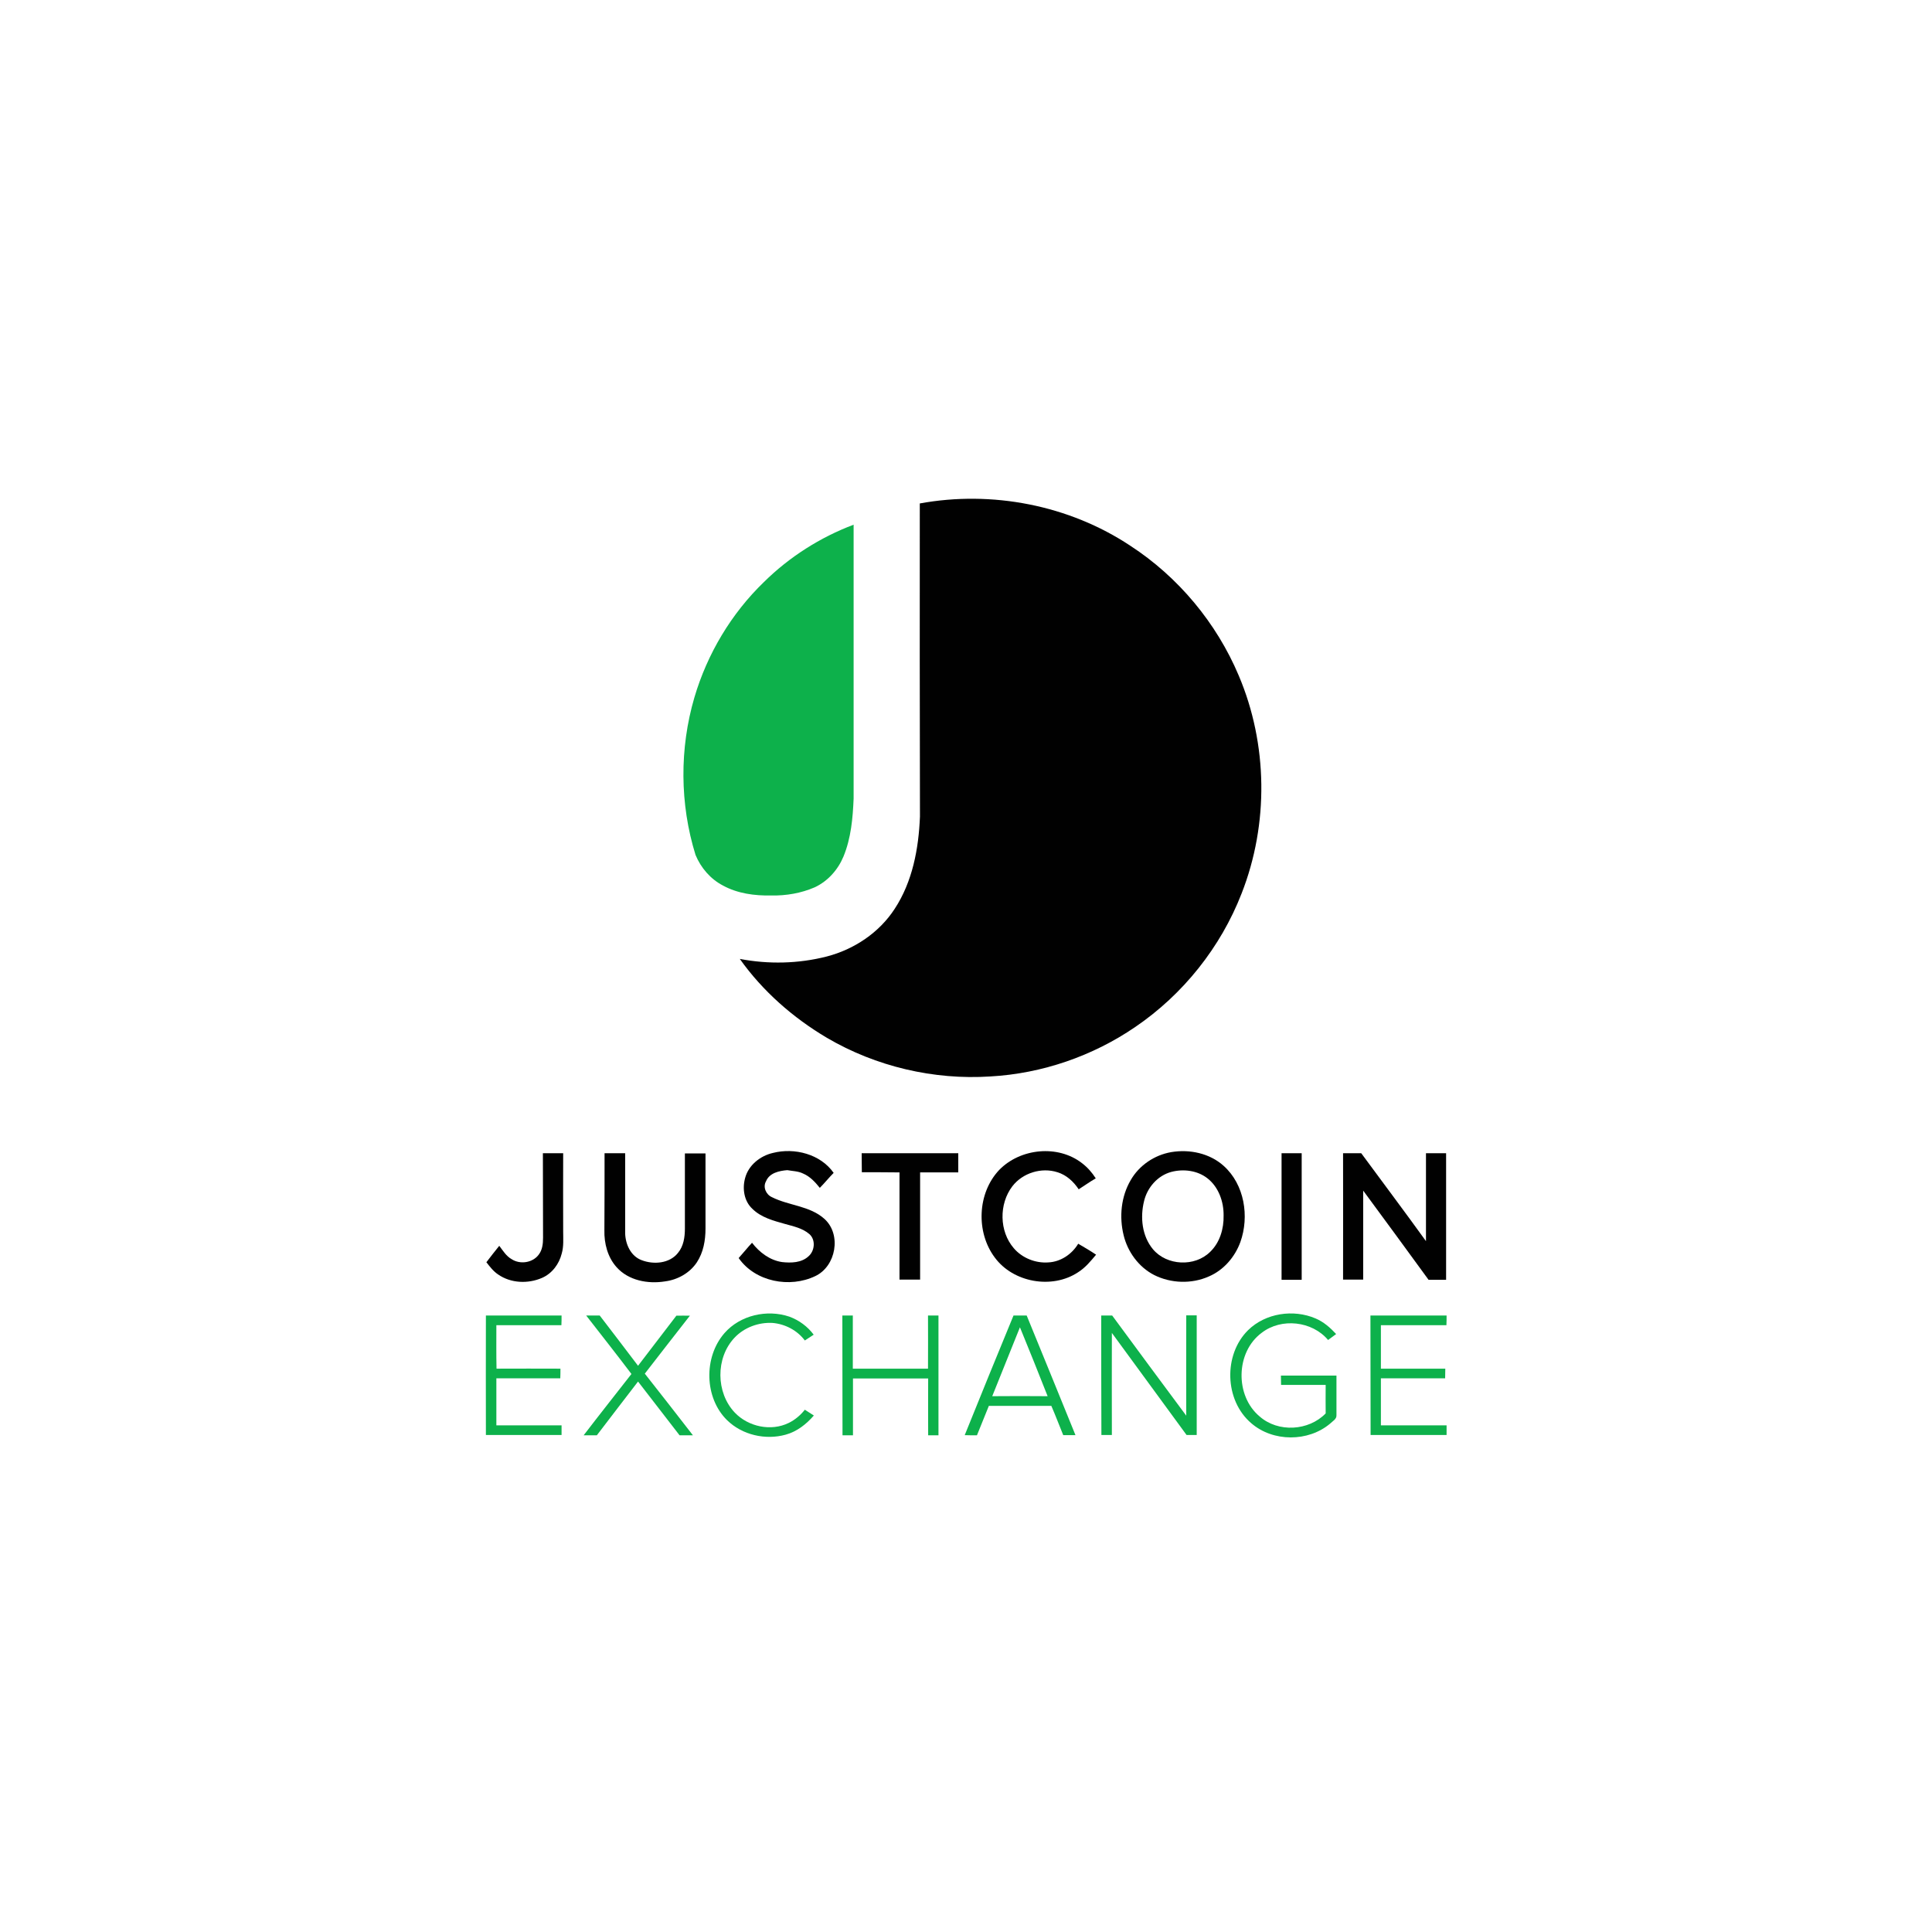
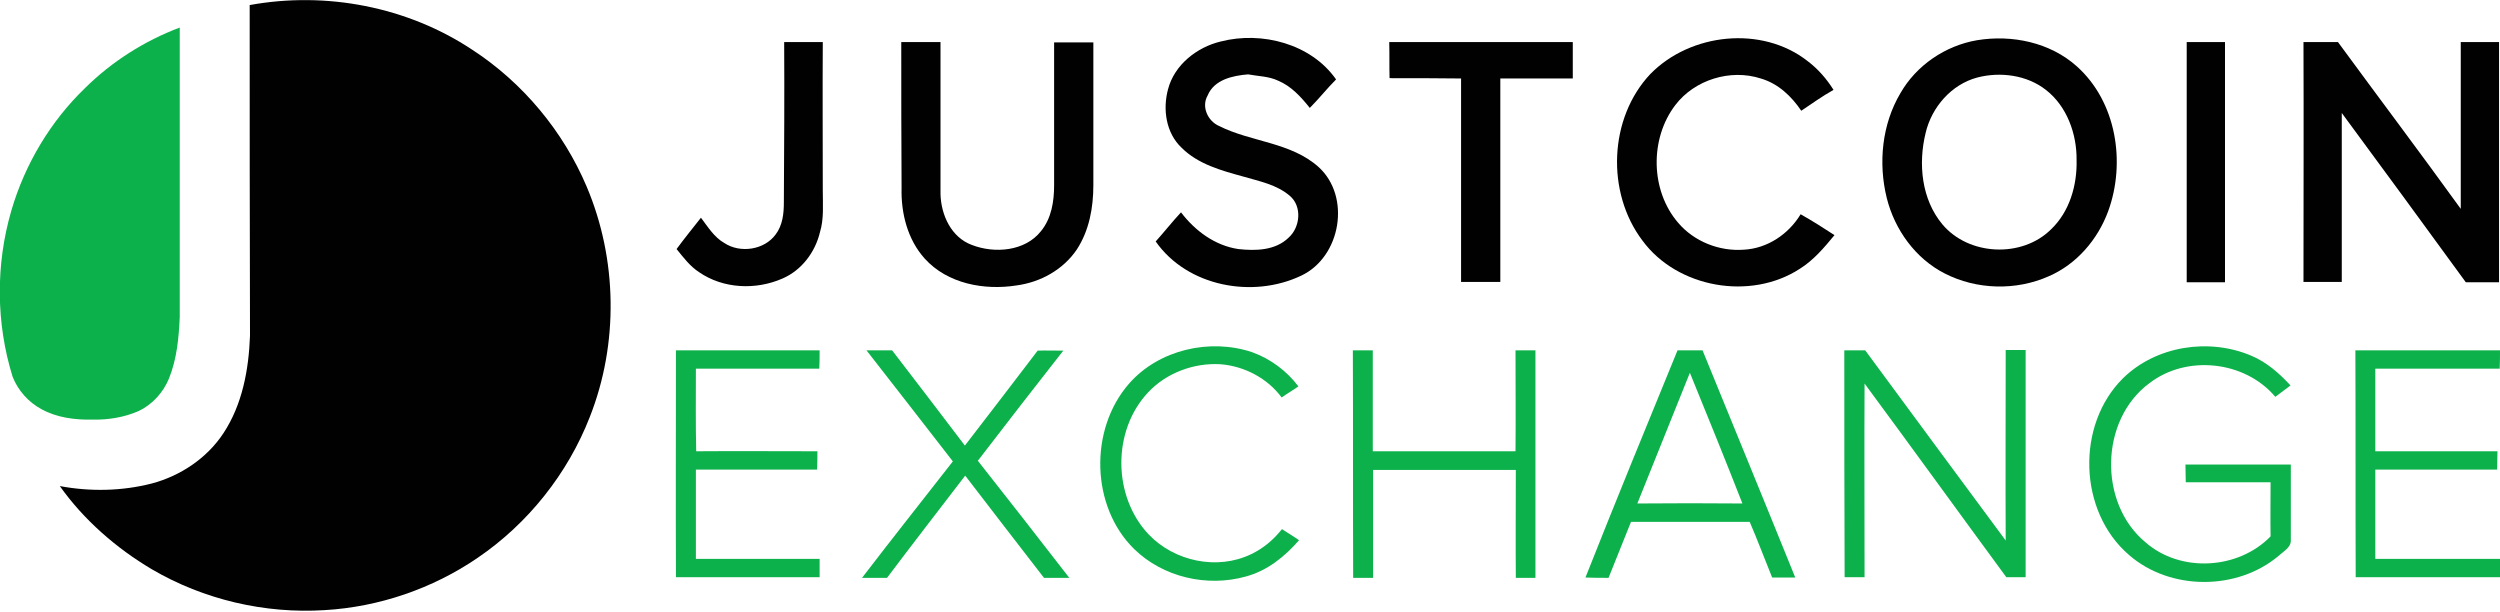
- <svg xmlns="http://www.w3.org/2000/svg" version="1.1" id="Layer_1" x="0px" y="0px" viewBox="0 0 1200 1200" enable-background="new 0 0 1200 1200" xml:space="preserve">
+ <svg xmlns="http://www.w3.org/2000/svg" version="1.1" id="Layer_1" x="0px" y="0px" width="790px" height="193.1px" viewBox="187.5 211.4 790 193.1" enable-background="new 187.5 211.4 790 193.1" xml:space="preserve">
  <g>
-     <path fill="#010101" d="M571.3,312.7c44.8-8.2,92.7,1,130.8,26.3c29.8,19.4,53.5,47.9,67.3,80.6c18.1,42.6,18.7,92.2,1.8,135.3   c-13,33.5-36.4,62.8-66.1,83c-26.5,18.1-57.9,28.9-89.9,30.7c-35.2,2.3-71.1-6.1-101.6-24c-21.1-12.5-39.9-29-54.1-49   c17.8,3.4,36.4,3,54-1.5c17-4.4,32.6-14.8,42.2-29.6c11.1-16.9,14.9-37.4,15.7-57.3C571.3,442.3,571.2,377.5,571.3,312.7z" />
-     <path fill="#010101" d="M620.6,726.7c13.1-13.5,36.5-15.9,51.5-4.2c3.4,2.6,6.2,5.8,8.5,9.4c-3.7,2.1-7.1,4.6-10.6,6.8   c-3.2-4.8-7.6-8.9-13.2-10.6c-9.9-3.2-21.6,0.4-28,8.7c-8.4,11-8.2,28,0.9,38.5c5.2,6.1,13.5,9.4,21.5,8.8   c7.7-0.4,14.6-5.1,18.5-11.6c3.8,2.2,7.5,4.4,11.1,6.8c-3.4,4.1-6.8,8.2-11.3,11c-16.1,10.6-40.2,6.3-51.6-9.2   C606.1,765.4,607,741.1,620.6,726.7z" />
    <g>
-       <path fill="#010101" d="M727.5,715.6c11.4-1.9,23.8,0.7,32.5,8.5c13,11.6,16.1,31.5,10.4,47.4c-3.4,9.3-10.4,17.4-19.5,21.3    c-10.7,4.8-23.6,4.4-34.1-0.9c-9.5-4.9-16.4-14.3-18.9-24.7c-2.8-11.4-1.6-24,4.4-34.2C707.5,723.9,717,717.4,727.5,715.6z     M727.5,727.9c-8.5,2.3-14.9,9.7-16.9,18.1c-2.5,10.1-1.3,21.7,5.5,29.9c8.6,10.3,26,11.1,35.5,1.7c6.1-5.8,8.6-14.5,8.4-22.7    c0.1-8.5-3.1-17.6-10-23C743.8,727,735.1,725.9,727.5,727.9z" />
+       <path fill="#010101" d="M266.4,213c24.1-4.4,49.8,0.5,70.3,14.1c16,10.4,28.8,25.8,36.2,43.3c9.7,22.9,10.1,49.6,1,72.7    c-7,18-19.6,33.8-35.5,44.6c-14.2,9.7-31.1,15.5-48.3,16.5c-18.9,1.2-38.2-3.3-54.6-12.9c-11.3-6.7-21.5-15.6-29.1-26.3    c9.6,1.8,19.6,1.6,29-0.8c9.1-2.4,17.5-8,22.7-15.9c6-9.1,8-20.1,8.4-30.8C266.4,282.7,266.4,247.8,266.4,213z" />
+       <path fill="#010101" d="M709,234.8c12.7-13,35.3-15.4,49.7-4.1c3.3,2.5,6,5.6,8.2,9.1c-3.6,2-6.9,4.4-10.2,6.6    c-3.1-4.6-7.3-8.6-12.8-10.2c-9.6-3.1-20.9,0.4-27,8.4c-8.1,10.6-7.9,27,0.9,37.2c5,5.9,13,9.1,20.8,8.5    c7.4-0.4,14.1-4.9,17.9-11.2c3.7,2.1,7.2,4.3,10.7,6.6c-3.3,4-6.6,7.9-10.9,10.6c-15.6,10.2-38.8,6.1-49.8-8.9    C695,272.2,695.9,248.7,709,234.8z" />
+       <g>
+         <path fill="#010101" d="M812.3,224.1c11-1.8,23,0.7,31.4,8.2c12.6,11.2,15.6,30.4,10,45.8c-3.3,9-10,16.8-18.8,20.6     c-10.3,4.6-22.8,4.3-32.9-0.9c-9.2-4.7-15.8-13.8-18.3-23.9c-2.7-11-1.5-23.2,4.3-33C793,232.1,802.2,225.8,812.3,224.1z      M812.3,235.9c-8.2,2.2-14.4,9.4-16.3,17.5c-2.4,9.8-1.3,21,5.3,28.9c8.3,9.9,25.1,10.7,34.3,1.6c5.9-5.6,8.3-14,8.1-21.9     c0.1-8.2-3-17-9.7-22.2C828,235.1,819.6,234,812.3,235.9z" />
+       </g>
+       <path fill="#010101" d="M435.3,224.7c4.1,0,8.1,0,12.2,0c-0.1,15.6,0,31.4,0,47c0,4.3,0.4,8.9-0.9,13.1c-1.5,6.3-5.8,12-11.8,14.6    c-8.4,3.7-18.7,3.3-26.4-2c-2.9-1.9-4.9-4.6-7.1-7.3c2.5-3.4,5.1-6.6,7.7-9.9c2.2,2.9,4.2,6.2,7.4,8c5,3.3,12.6,2.2,16.2-2.7    c2.2-2.9,2.6-6.6,2.6-10.1C435.3,258.7,435.4,241.7,435.3,224.7z" />
+       <path fill="#010101" d="M472.3,224.7c4.2,0,8.2,0,12.4,0c0,16,0,32.1,0,48.1c0.2,6.6,3.4,13.6,9.9,16c7.2,2.8,16.8,2,21.8-4.3    c3.4-4.1,4.2-9.5,4.2-14.6c0-15.1,0-30.1,0-45.1c4.2,0,8.2,0,12.4,0c0,15.1,0,30,0,45.1c0,7.1-1.3,14.3-5.2,20.3    c-4.3,6.4-11.5,10.4-19.1,11.4c-10.1,1.6-21.8-0.5-29-8.5c-5.4-6-7.5-14.3-7.3-22.2C472.3,255.4,472.3,240.1,472.3,224.7z" />
+       <path fill="#010101" d="M556.6,239.6c2-7.7,9.1-13.3,16.7-15.1c12.9-3.3,28.5,0.7,36.4,12c-2.9,2.9-5.4,6.1-8.3,9    c-2.8-3.5-5.9-6.9-10-8.6c-2.9-1.4-6.3-1.4-9.5-2c-4.8,0.4-10.7,1.6-12.8,6.7c-2,3.5,0,8,3.6,9.6c10.1,5.1,22.7,5.1,31.5,13    c10.3,9.4,7,28.4-5.5,34.3c-15.3,7.3-36,3.5-46-10.8c2.7-3,5.2-6.2,8-9.2c4.4,5.8,10.7,10.5,18.1,11.6c5.4,0.6,11.7,0.5,15.9-3.6    c3.7-3.3,4.3-9.9,0.4-13.2c-4.2-3.6-9.6-4.6-14.7-6.1c-6.9-1.9-14.3-3.9-19.5-9.1C555.9,253.4,554.9,245.9,556.6,239.6z" />
+       <path fill="#010101" d="M626.5,224.7c19.3,0,38.6,0,58,0c0,3.9,0,7.6,0,11.5c-7.6,0-15.3,0-22.9,0c0,21.4,0,42.9,0,64.3    c-4.2,0-8.2,0-12.4,0c0-21.4,0-42.9,0-64.3c-7.5-0.1-15.1-0.1-22.6-0.1C626.5,232.5,626.6,228.6,626.5,224.7z" />
+       <path fill="#010101" d="M878.5,224.7c4.1,0,8,0,12.1,0c0,25.3,0,50.6,0,75.9c-4.1,0-8,0-12.1,0C878.5,275.3,878.5,250,878.5,224.7    z" />
+       <path fill="#010101" d="M915.4,224.7c3.7,0,7.2,0,10.9,0c12.9,17.6,26.1,35.1,38.8,52.7c0-17.6,0-35.2,0-52.7c4.1,0,8,0,12.1,0    c0,25.3,0,50.6,0,75.9c-3.6,0-7.1,0-10.5,0c-13-17.9-26.1-35.7-39.2-53.5c0,17.9,0,35.6,0,53.4c-4.1,0-8.1,0-12.1,0    C915.4,275.3,915.5,250,915.4,224.7z" />
    </g>
-     <path fill="#010101" d="M337.2,716.3c4.2,0,8.4,0,12.6,0c-0.1,16.2,0,32.5,0,48.7c0,4.5,0.4,9.2-0.9,13.6   c-1.6,6.5-6,12.4-12.2,15.1c-8.7,3.8-19.4,3.4-27.3-2.1c-3-2-5.1-4.8-7.3-7.6c2.6-3.5,5.3-6.8,8-10.2c2.3,3,4.3,6.4,7.7,8.3   c5.2,3.4,13,2.3,16.8-2.8c2.3-3,2.7-6.8,2.7-10.5C337.2,751.5,337.3,733.9,337.2,716.3z" />
-     <path fill="#010101" d="M375.5,716.3c4.3,0,8.5,0,12.8,0c0,16.6,0,33.2,0,49.8c0.2,6.8,3.5,14.1,10.2,16.6   c7.5,2.9,17.4,2.1,22.6-4.5c3.5-4.2,4.3-9.8,4.3-15.1c0-15.6,0-31.2,0-46.7c4.3,0,8.5,0,12.8,0c0,15.6,0,31.1,0,46.7   c0,7.3-1.3,14.8-5.4,21c-4.4,6.6-11.9,10.8-19.8,11.8c-10.5,1.7-22.6-0.5-30-8.8c-5.6-6.2-7.8-14.8-7.6-23   C375.5,748.1,375.5,732.2,375.5,716.3z" />
-     <path fill="#010101" d="M462.8,731.7c2.1-8,9.4-13.8,17.3-15.6c13.4-3.4,29.5,0.7,37.7,12.4c-3,3-5.6,6.3-8.6,9.3   c-2.9-3.6-6.1-7.1-10.4-8.9c-3-1.5-6.5-1.5-9.8-2.1c-5,0.4-11.1,1.7-13.2,6.9c-2.1,3.6,0,8.3,3.7,9.9c10.5,5.3,23.5,5.3,32.6,13.5   c10.7,9.7,7.2,29.4-5.7,35.5c-15.8,7.6-37.3,3.6-47.6-11.2c2.8-3.1,5.4-6.4,8.3-9.5c4.6,6,11.1,10.9,18.7,12   c5.6,0.6,12.1,0.5,16.5-3.7c3.8-3.4,4.4-10.2,0.4-13.7c-4.3-3.7-9.9-4.8-15.2-6.3c-7.1-2-14.8-4-20.2-9.4   C462.1,746,461,738.2,462.8,731.7z" />
-     <path fill="#010101" d="M535.2,716.3c20,0,40,0,60,0c0,4,0,7.9,0,11.9c-7.9,0-15.8,0-23.7,0c0,22.2,0,44.4,0,66.6   c-4.3,0-8.5,0-12.8,0c0-22.2,0-44.4,0-66.6c-7.8-0.1-15.6-0.1-23.4-0.1C535.2,724.3,535.3,720.3,535.2,716.3z" />
-     <path fill="#010101" d="M796,716.3c4.2,0,8.3,0,12.5,0c0,26.2,0,52.4,0,78.6c-4.2,0-8.3,0-12.5,0C796,768.7,796,742.5,796,716.3z" />
-     <path fill="#010101" d="M834.2,716.3c3.8,0,7.5,0,11.3,0c13.4,18.2,27,36.3,40.2,54.6c0-18.2,0-36.4,0-54.6c4.2,0,8.3,0,12.5,0   c0,26.2,0,52.4,0,78.6c-3.7,0-7.3,0-10.9,0c-13.5-18.5-27-37-40.6-55.4c0,18.5,0,36.9,0,55.3c-4.2,0-8.4,0-12.5,0   C834.2,768.7,834.3,742.5,834.2,716.3z" />
-   </g>
-   <g>
-     <path fill="#0DB14B" d="M474.5,361.5c15.8-15.6,35-27.8,55.7-35.6c0,56.7,0,113.4,0,170.1c-0.5,12.2-1.6,24.6-6.3,36   c-3.4,8.2-9.7,15.3-17.8,19.1c-8.5,3.7-17.9,5.3-27.1,5.1c-10.3,0.2-20.9-1.2-30-6.2c-7.7-4-13.7-11-17-19   c-9.8-31.6-10-66.1-0.7-97.8C439.3,406.1,454.2,381.1,474.5,361.5z" />
-     <path fill="#0DB14B" d="M450,828c9.7-11.1,26.4-14.9,40.3-10.2c6,2.2,11.3,6.1,15.1,11.2c-1.8,1.2-3.7,2.4-5.5,3.6   c-4.7-6.3-12.2-10.2-20-10.9c-8.7-0.5-17.7,2.8-23.7,9.2c-11.8,12.5-11.6,34.1,0.2,46.5c8.4,8.8,22.5,11.8,33.5,6.4   c3.9-1.9,7.3-4.8,10-8.2c1.9,1.2,3.8,2.4,5.6,3.6c-4.7,5.4-10.5,10-17.5,11.9c-12.6,3.5-27,0.2-36.4-9   C437.5,868.3,436.9,843,450,828z" />
-     <path fill="#0DB14B" d="M775.2,826.2c10.8-10.6,28.1-13.2,41.9-7.3c5,2.1,9.1,5.7,12.8,9.7c-1.7,1.2-3.3,2.5-5,3.7   c-9.9-11.8-29-13.9-41.2-4.5c-16.3,12-16.7,39.2-1.3,52c11.5,10.1,30.4,9,41-1.9c-0.1-5.9,0-11.8,0-17.7c-9.2,0-18.5,0-27.7,0   c0-1.9-0.1-3.9-0.1-5.8c11.5,0,23,0,34.5,0c0,8.2,0,16.4,0,24.7c0.1,2.4-2.4,3.6-3.9,5.1c-13.6,11.5-35.5,11.5-49-0.2   C760.5,869.8,759.8,841.4,775.2,826.2z" />
-     <path fill="#0DB14B" d="M301.8,817.1c15.7,0,31.4,0,47,0c0,2,0,4-0.1,6c-13.5,0-27,0-40.4,0c0,9-0.1,18,0.1,27   c13.2-0.1,26.5,0,39.7,0c0,2,0,4-0.1,6c-13.2,0-26.5,0-39.7,0c0,9.8,0,19.5,0,29.2c13.5,0,27,0,40.5,0c0,2,0,4,0,6   c-15.7,0-31.3,0-47,0C301.7,866.6,301.8,841.9,301.8,817.1z" />
-     <path fill="#0DB14B" d="M364.1,817.1c2.8,0,5.6,0,8.4,0c8,10.4,15.9,20.8,23.8,31.2c8-10.4,15.9-20.7,23.8-31.1   c2.8-0.1,5.6,0,8.4,0c-9.4,12-18.7,24-28,36c10,12.7,20,25.5,29.9,38.3c-2.8,0-5.5,0-8.3,0c-8.6-11.1-17.2-22.3-25.8-33.4   c-8.5,11.1-17.1,22.2-25.6,33.4c-2.7,0-5.5,0-8.2,0c9.8-12.8,19.8-25.4,29.7-38.1C382.9,841.1,373.5,829.2,364.1,817.1z" />
-     <path fill="#0DB14B" d="M523.2,817.1c2.2,0,4.3,0,6.5,0c0,11,0,22,0,33c15.6,0,31.1,0,46.7,0c0.1-11,0-22,0-33c2.2,0,4.3,0,6.5,0   c0,24.8,0,49.6,0,74.4c-2.1,0-4.3,0-6.4,0c-0.1-11.8,0-23.5,0-35.3c-15.6,0-31.1,0-46.7,0c0,11.8,0,23.5,0,35.3c-2.2,0-4.3,0-6.5,0   C523.2,866.6,523.3,841.9,523.2,817.1z" />
    <g>
-       <path fill="#0DB14B" d="M629.5,817.1c2.7,0,5.5,0,8.2,0c10.1,24.8,20.3,49.5,30.3,74.3c-2.5,0-5.1,0-7.6,0    c-2.5-6.1-4.8-12.2-7.4-18.2c-13,0-25.9,0-38.8,0c-2.5,6.1-4.9,12.2-7.4,18.3c-2.5,0-5.1,0-7.6-0.1    C609.2,866.6,619.3,841.8,629.5,817.1z M616.3,867.2c11.5-0.1,22.9-0.1,34.4,0c-5.6-14.3-11.4-28.6-17.2-42.8    C627.8,838.7,622,852.9,616.3,867.2z" />
+       <path fill="#0DB14B" d="M214.4,239.2c8.5-8.4,18.8-14.9,29.9-19.1c0,30.5,0,61,0,91.5c-0.3,6.6-0.9,13.2-3.4,19.4    c-1.8,4.4-5.2,8.2-9.6,10.3c-4.6,2-9.6,2.8-14.6,2.7c-5.5,0.1-11.2-0.6-16.1-3.3c-4.1-2.2-7.4-5.9-9.1-10.2    c-5.3-17-5.4-35.5-0.4-52.6C195.4,263.2,203.5,249.7,214.4,239.2z" />
+       <path fill="#0DB14B" d="M544.3,332.6c9.4-10.7,25.5-14.4,38.9-9.9c5.8,2.1,10.9,5.9,14.6,10.8c-1.7,1.2-3.6,2.3-5.3,3.5    c-4.5-6.1-11.8-9.9-19.3-10.5c-8.4-0.5-17.1,2.7-22.9,8.9c-11.4,12.1-11.2,32.9,0.2,44.9c8.1,8.5,21.7,11.4,32.4,6.2    c3.8-1.8,7.1-4.6,9.7-7.9c1.8,1.2,3.7,2.3,5.4,3.5c-4.5,5.2-10.1,9.7-16.9,11.5c-12.2,3.4-26.1,0.2-35.2-8.7    C532.2,371.5,531.6,347.1,544.3,332.6z" />
+       <path fill="#0DB14B" d="M858.4,330.9c10.4-10.2,27.1-12.8,40.5-7.1c4.8,2,8.8,5.5,12.4,9.4c-1.6,1.2-3.2,2.4-4.8,3.6    c-9.6-11.4-28-13.4-39.8-4.3c-15.7,11.6-16.1,37.9-1.3,50.2c11.1,9.8,29.4,8.7,39.6-1.8c-0.1-5.7,0-11.4,0-17.1    c-8.9,0-17.9,0-26.8,0c0-1.8-0.1-3.8-0.1-5.6c11.1,0,22.2,0,33.3,0c0,7.9,0,15.8,0,23.9c0.1,2.3-2.3,3.5-3.8,4.9    c-13.1,11.1-34.3,11.1-47.3-0.2C844.2,373,843.5,345.6,858.4,330.9z" />
+       <path fill="#0DB14B" d="M401.1,322.1c15.2,0,30.3,0,45.4,0c0,1.9,0,3.9-0.1,5.8c-13,0-26.1,0-39,0c0,8.7-0.1,17.4,0.1,26.1    c12.8-0.1,25.6,0,38.3,0c0,1.9,0,3.9-0.1,5.8c-12.8,0-25.6,0-38.3,0c0,9.5,0,18.8,0,28.2c13,0,26.1,0,39.1,0c0,1.9,0,3.9,0,5.8    c-15.2,0-30.2,0-45.4,0C401,369.9,401.1,346,401.1,322.1z" />
+       <path fill="#0DB14B" d="M461.3,322.1c2.7,0,5.4,0,8.1,0c7.7,10,15.4,20.1,23,30.1c7.7-10,15.4-20,23-30c2.7-0.1,5.4,0,8.1,0    c-9.1,11.6-18.1,23.2-27,34.8c9.7,12.3,19.3,24.6,28.9,37c-2.7,0-5.3,0-8,0c-8.3-10.7-16.6-21.5-24.9-32.3    c-8.2,10.7-16.5,21.4-24.7,32.3c-2.6,0-5.3,0-7.9,0c9.5-12.4,19.1-24.5,28.7-36.8C479.4,345.3,470.4,333.8,461.3,322.1z" />
+       <path fill="#0DB14B" d="M615,322.1c2.1,0,4.2,0,6.3,0c0,10.6,0,21.3,0,31.9c15.1,0,30,0,45.1,0c0.1-10.6,0-21.3,0-31.9    c2.1,0,4.2,0,6.3,0c0,24,0,47.9,0,71.9c-2,0-4.2,0-6.2,0c-0.1-11.4,0-22.7,0-34.1c-15.1,0-30,0-45.1,0c0,11.4,0,22.7,0,34.1    c-2.1,0-4.2,0-6.3,0C615,369.9,615.1,346,615,322.1z" />
+       <g>
+         <path fill="#0DB14B" d="M717.6,322.1c2.6,0,5.3,0,7.9,0c9.8,24,19.6,47.8,29.3,71.8c-2.4,0-4.9,0-7.3,0     c-2.4-5.9-4.6-11.8-7.1-17.6c-12.6,0-25,0-37.5,0c-2.4,5.9-4.7,11.8-7.1,17.7c-2.4,0-4.9,0-7.3-0.1     C698,369.9,707.8,346,717.6,322.1z M704.9,370.5c11.1-0.1,22.1-0.1,33.2,0c-5.4-13.8-11-27.6-16.6-41.3     C716,343,710.4,356.7,704.9,370.5z" />
+       </g>
+       <path fill="#0DB14B" d="M770.3,322.1c2.2,0,4.3,0,6.6,0c14.8,20.1,29.6,40.1,44.4,60.1c-0.1-20.1,0-40.1,0-60.2c2.1,0,4.2,0,6.3,0    c0,24,0,47.9,0,71.8c-2,0-4.1,0-6.1,0c-15-20.4-29.8-40.9-44.8-61.2c-0.1,20.4,0,40.8,0,61.2c-2.1,0-4.2,0-6.3,0    C770.3,369.9,770.3,346,770.3,322.1z" />
+       <path fill="#0DB14B" d="M931.8,322.1c15.3,0,30.4,0,45.7,0c0,1.9,0,3.9-0.1,5.8c-13.1,0-26.2,0-39.3,0c0,8.7,0,17.4,0,26.1    c12.8,0,25.8,0,38.6,0c0,1.9-0.1,3.9-0.1,5.8c-12.8,0-25.7,0-38.5,0c0,9.5,0,18.8,0,28.2c13.1,0,26.3,0,39.4,0c0,1.9,0,3.9,0,5.8    c-15.2,0-30.4,0-45.6,0C931.8,369.9,931.9,346,931.8,322.1z" />
    </g>
-     <path fill="#0DB14B" d="M684,817.1c2.3,0,4.5,0,6.8,0c15.3,20.8,30.6,41.5,46,62.2c-0.1-20.8,0-41.5,0-62.3c2.2,0,4.3,0,6.5,0   c0,24.8,0,49.6,0,74.3c-2.1,0-4.2,0-6.3,0c-15.5-21.1-30.9-42.3-46.4-63.4c-0.1,21.1,0,42.2,0,63.4c-2.2,0-4.3,0-6.5,0   C684,866.6,684,841.9,684,817.1z" />
-     <path fill="#0DB14B" d="M851.2,817.1c15.8,0,31.5,0,47.3,0c0,2,0,4-0.1,6c-13.6,0-27.1,0-40.7,0c0,9,0,18,0,27c13.3,0,26.7,0,40,0   c0,2-0.1,4-0.1,6c-13.3,0-26.6,0-39.9,0c0,9.8,0,19.5,0,29.2c13.6,0,27.2,0,40.8,0c0,2,0,4,0,6c-15.7,0-31.5,0-47.2,0   C851.2,866.6,851.3,841.9,851.2,817.1z" />
  </g>
</svg>
